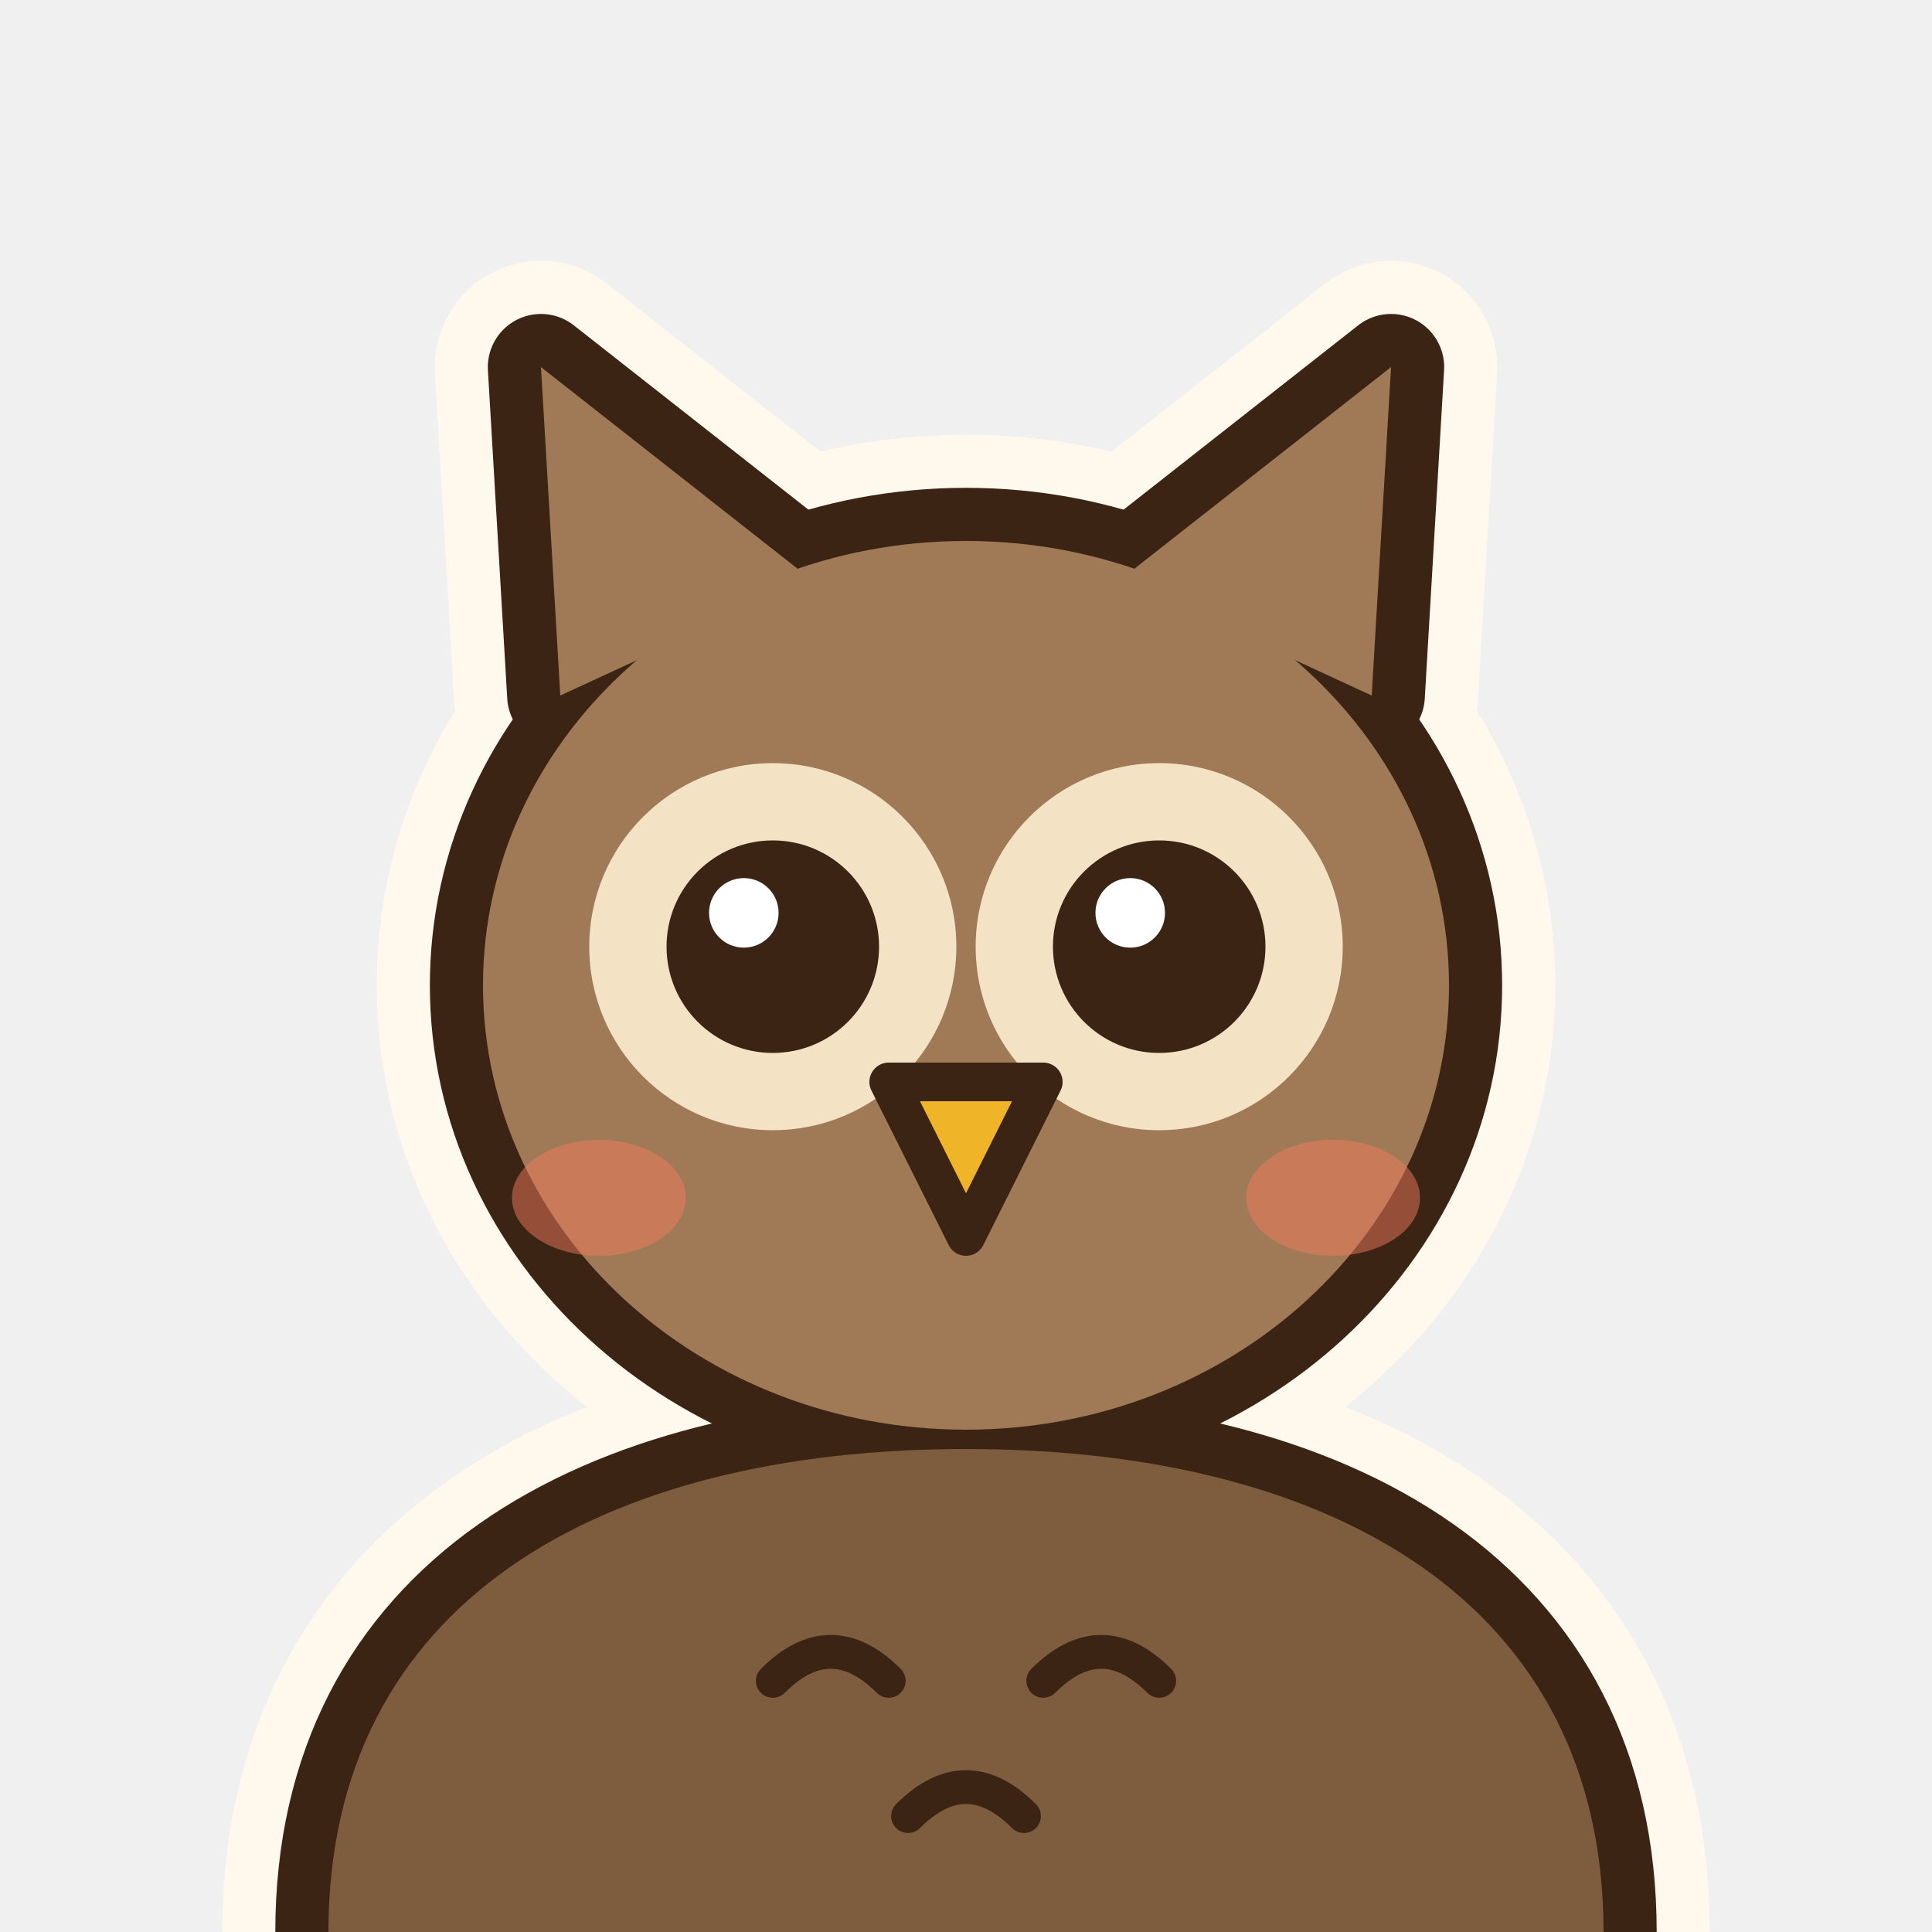
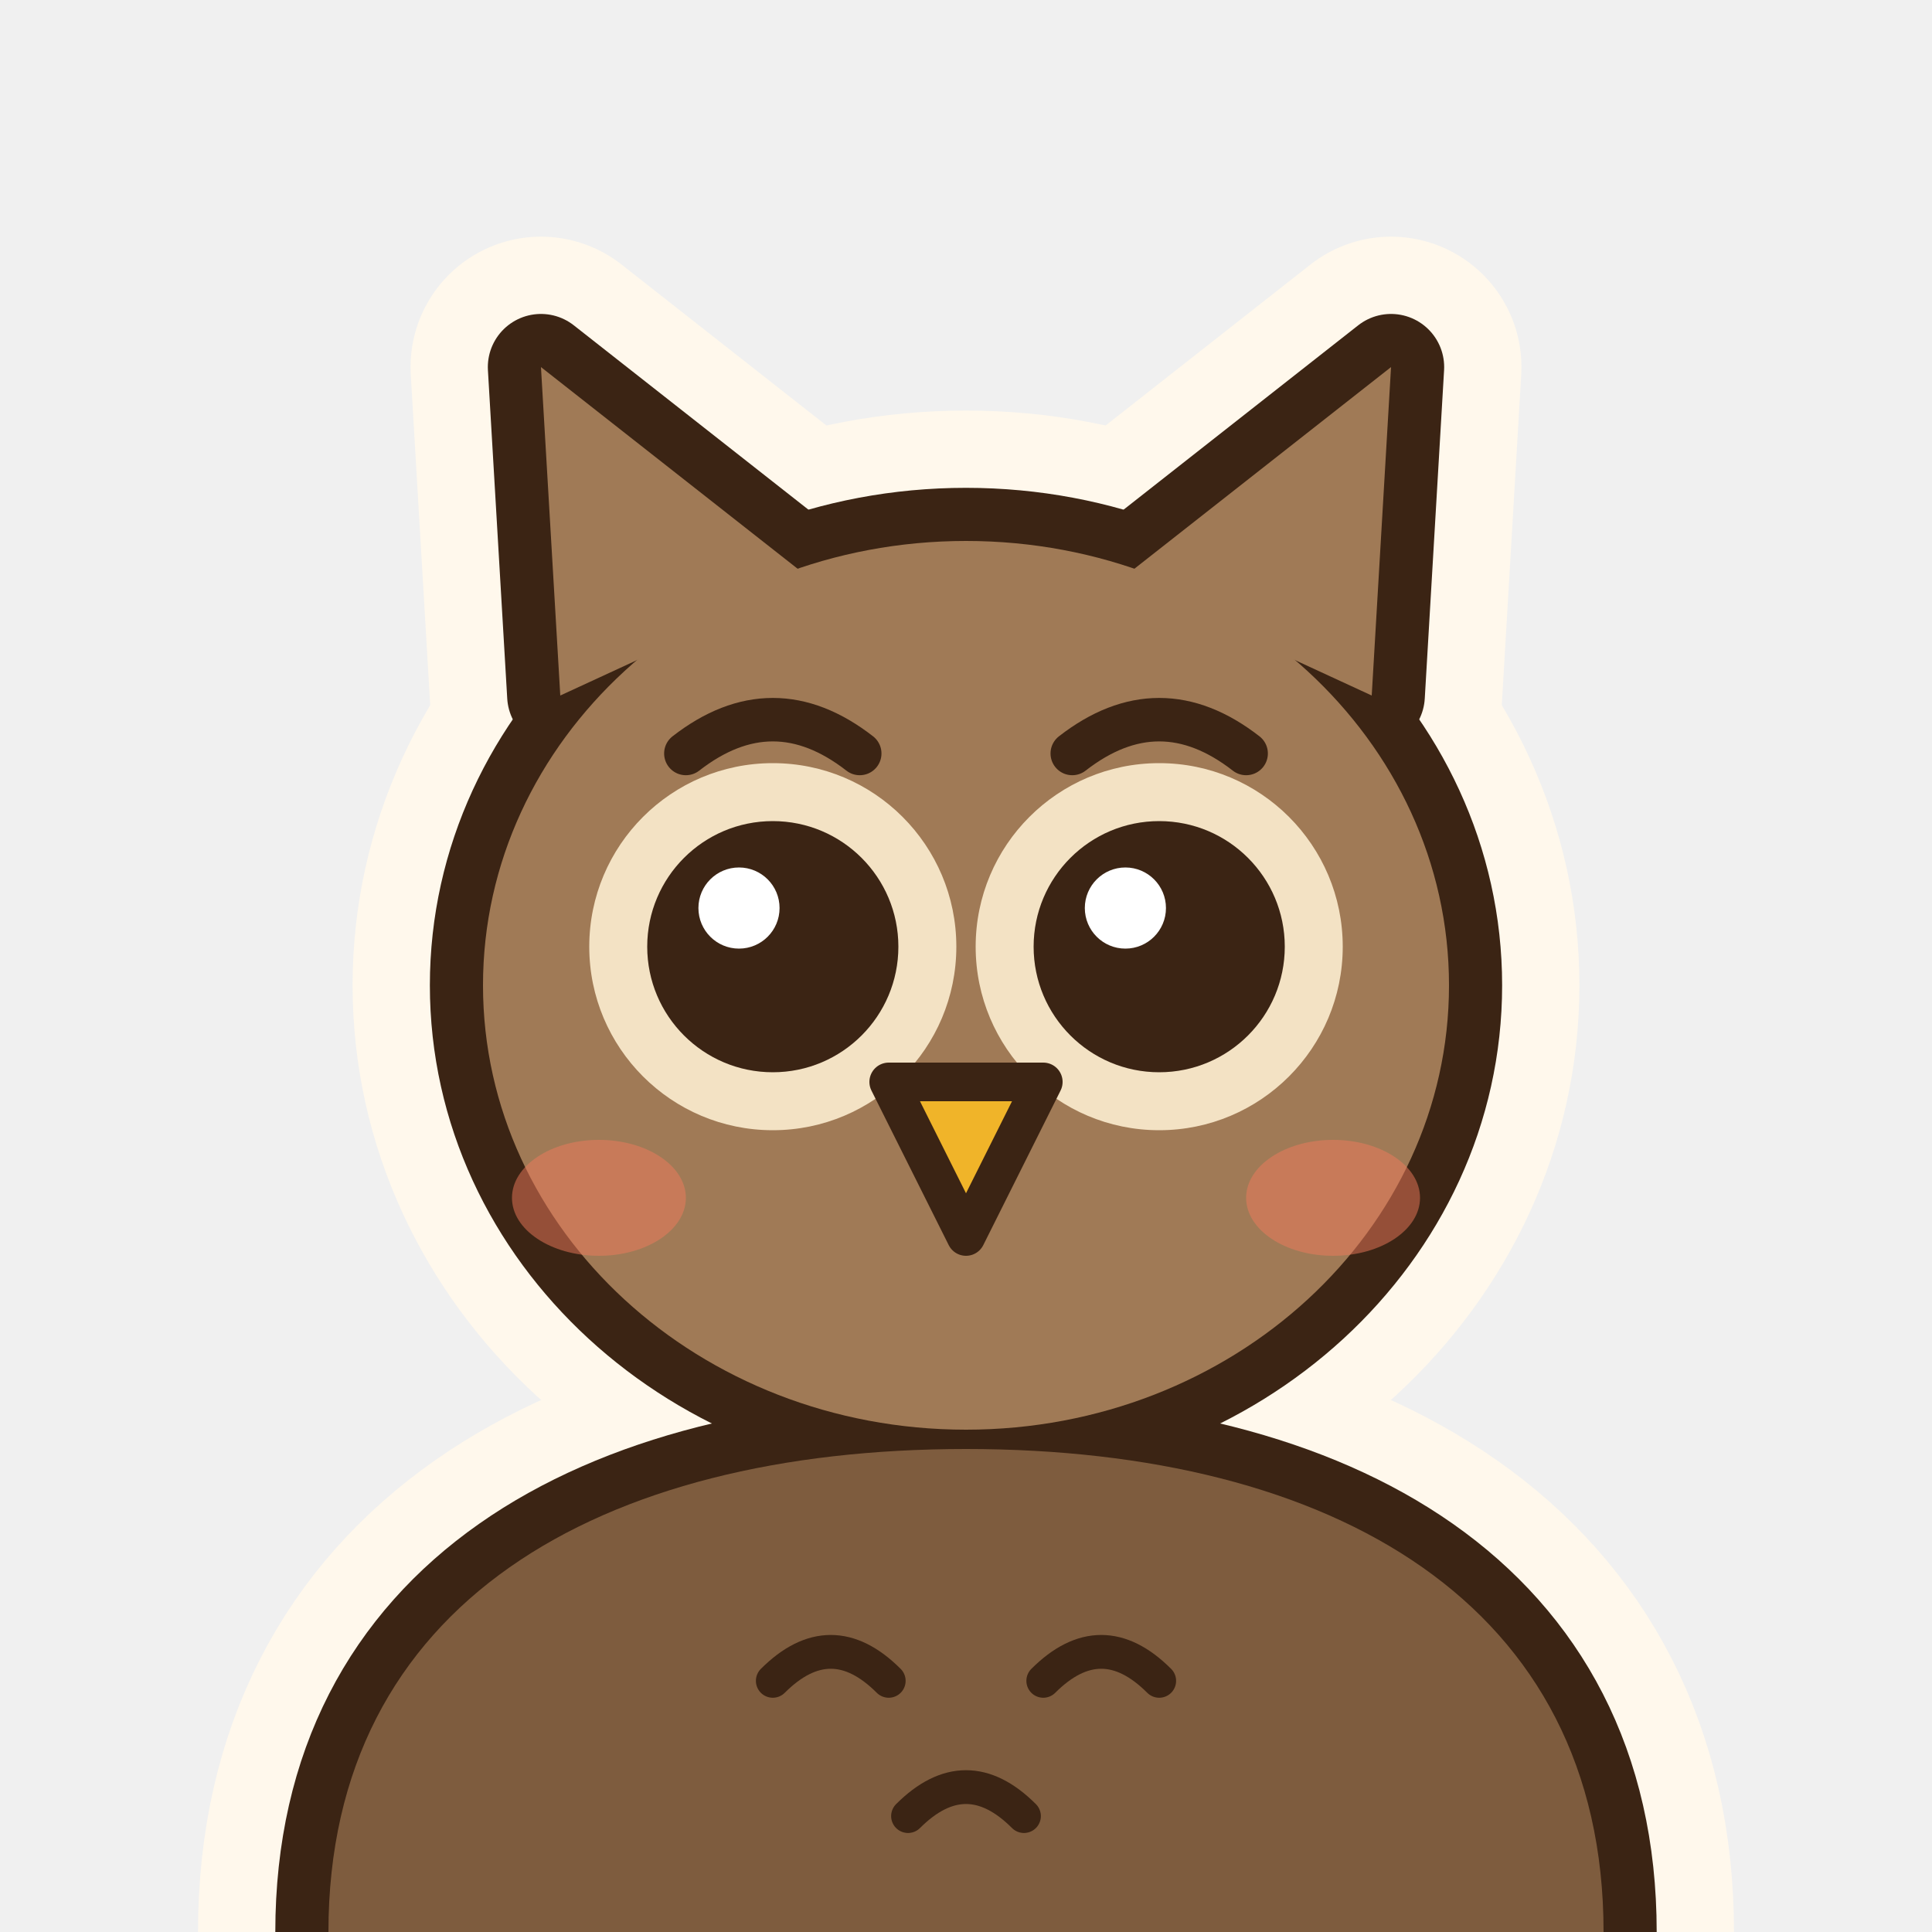
<svg xmlns="http://www.w3.org/2000/svg" viewBox="0 0 200 200">
  <defs>
    <g id="s">
      <path d="M34 200C34 166 62 150 100 150C138 150 166 166 166 200Z" />
      <path d="M58 72L56 38L84 60Z" />
      <path d="M142 72L144 38L116 60Z" />
      <ellipse cx="100" cy="102" rx="50" ry="46" />
    </g>
  </defs>
  <g stroke-linejoin="round" stroke-linecap="round">
-     <use href="#s" fill="#fff8ec" stroke="#fff8ec" stroke-width="22" />
+     <use href="#s" fill="#fff8ec" stroke="#fff8ec" stroke-width="27" />
    <use href="#s" fill="#3b2414" stroke="#3b2414" stroke-width="11" />
    <path d="M34 200C34 166 62 150 100 150C138 150 166 166 166 200Z" fill="#7e5c3e" />
    <path d="M58 72L56 38L84 60Z" fill="#a07a56" />
    <path d="M142 72L144 38L116 60Z" fill="#a07a56" />
    <ellipse cx="100" cy="102" rx="50" ry="46" fill="#a07a56" />
    <ellipse cx="80" cy="98" rx="19" ry="19" fill="#f3e2c4" />
    <ellipse cx="120" cy="98" rx="19" ry="19" fill="#f3e2c4" />
-     <circle cx="80" cy="98" r="11" fill="#3b2414" />
-     <circle cx="77" cy="94.5" r="3.6" fill="#fff" />
-     <circle cx="120" cy="98" r="11" fill="#3b2414" />
-     <circle cx="117" cy="94.5" r="3.6" fill="#fff" />
+     <circle cx="80" cy="98" r="13" fill="#3b2414" />
+     <circle cx="76.5" cy="94" r="4.2" fill="#fff" />
+     <path d="M71 78Q80 71 89 78" fill="none" stroke="#3b2414" stroke-width="4.5" />
+     <circle cx="120" cy="98" r="13" fill="#3b2414" />
+     <circle cx="116.5" cy="94" r="4.2" fill="#fff" />
+     <path d="M111 78Q120 71 129 78" fill="none" stroke="#3b2414" stroke-width="4.5" />
    <ellipse cx="62" cy="124" rx="9" ry="6" fill="#f07a5c" opacity=".5" />
    <ellipse cx="138" cy="124" rx="9" ry="6" fill="#f07a5c" opacity=".5" />
    <path d="M92 112L108 112L100 128Z" fill="#f0b429" stroke="#3b2414" stroke-width="4" />
    <path d="M80 174Q86 168 92 174M108 174Q114 168 120 174M94 188Q100 182 106 188" fill="none" stroke="#3b2414" stroke-width="3.5" />
  </g>
</svg>
